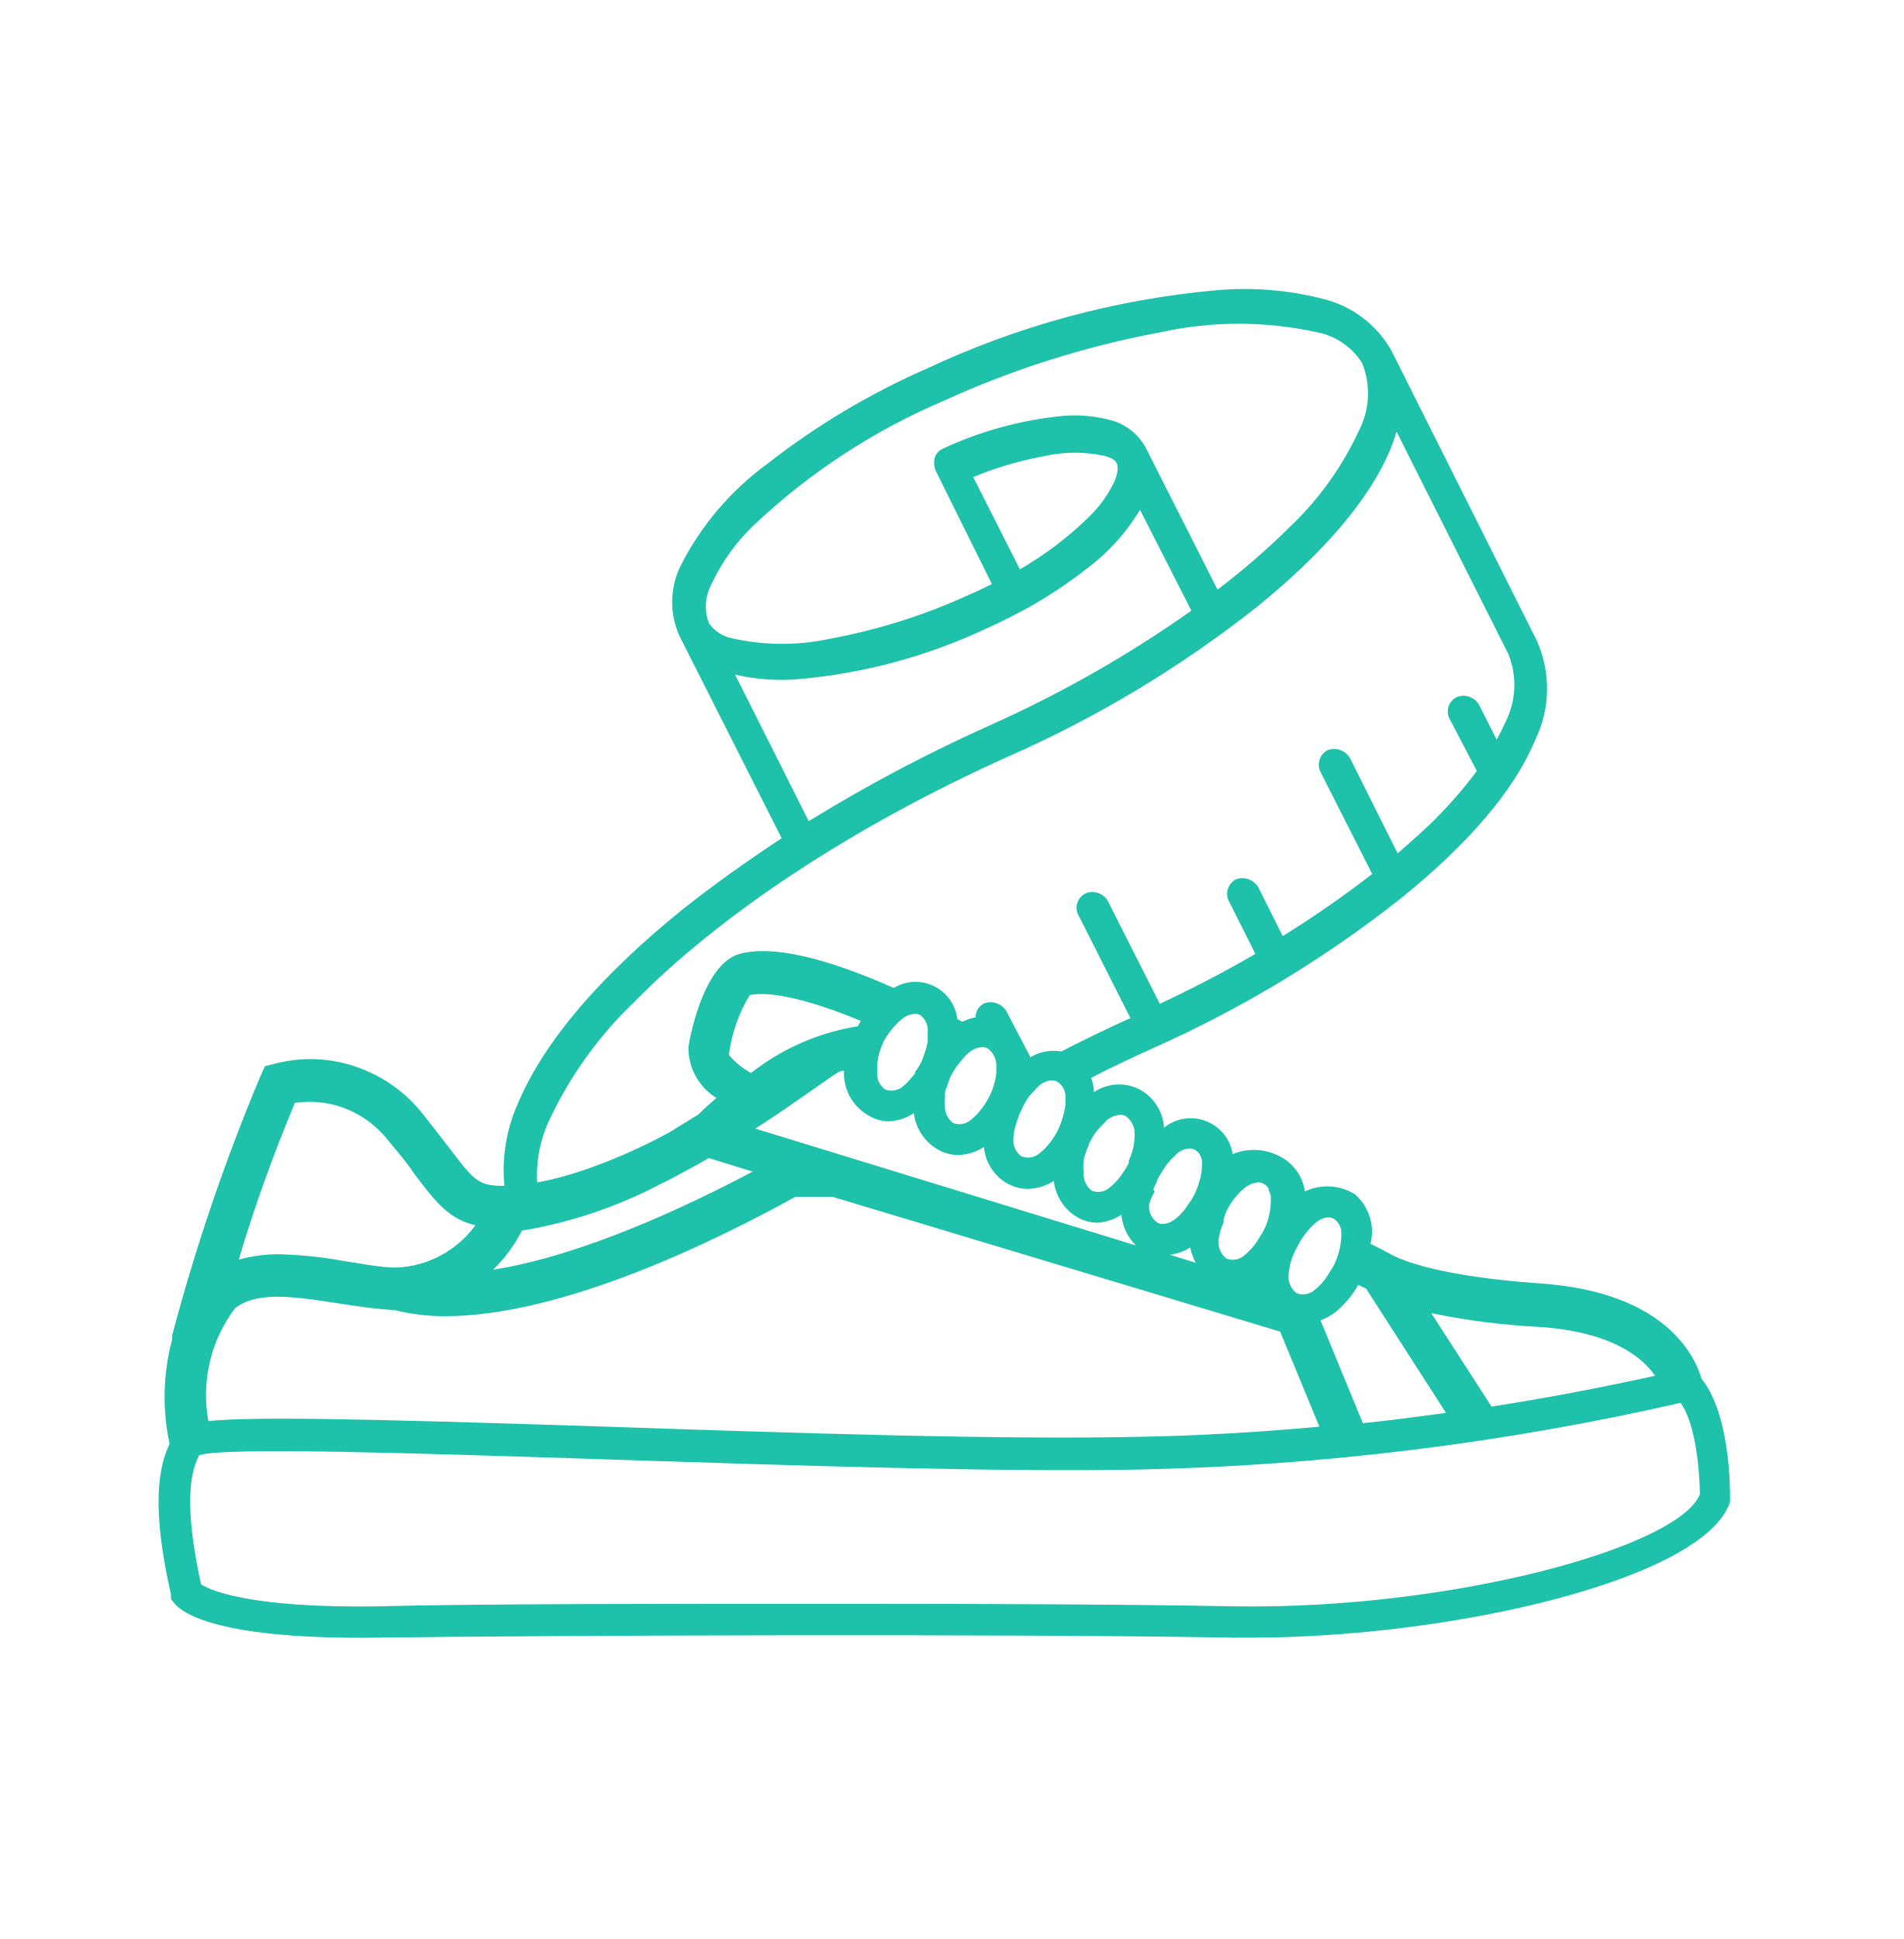
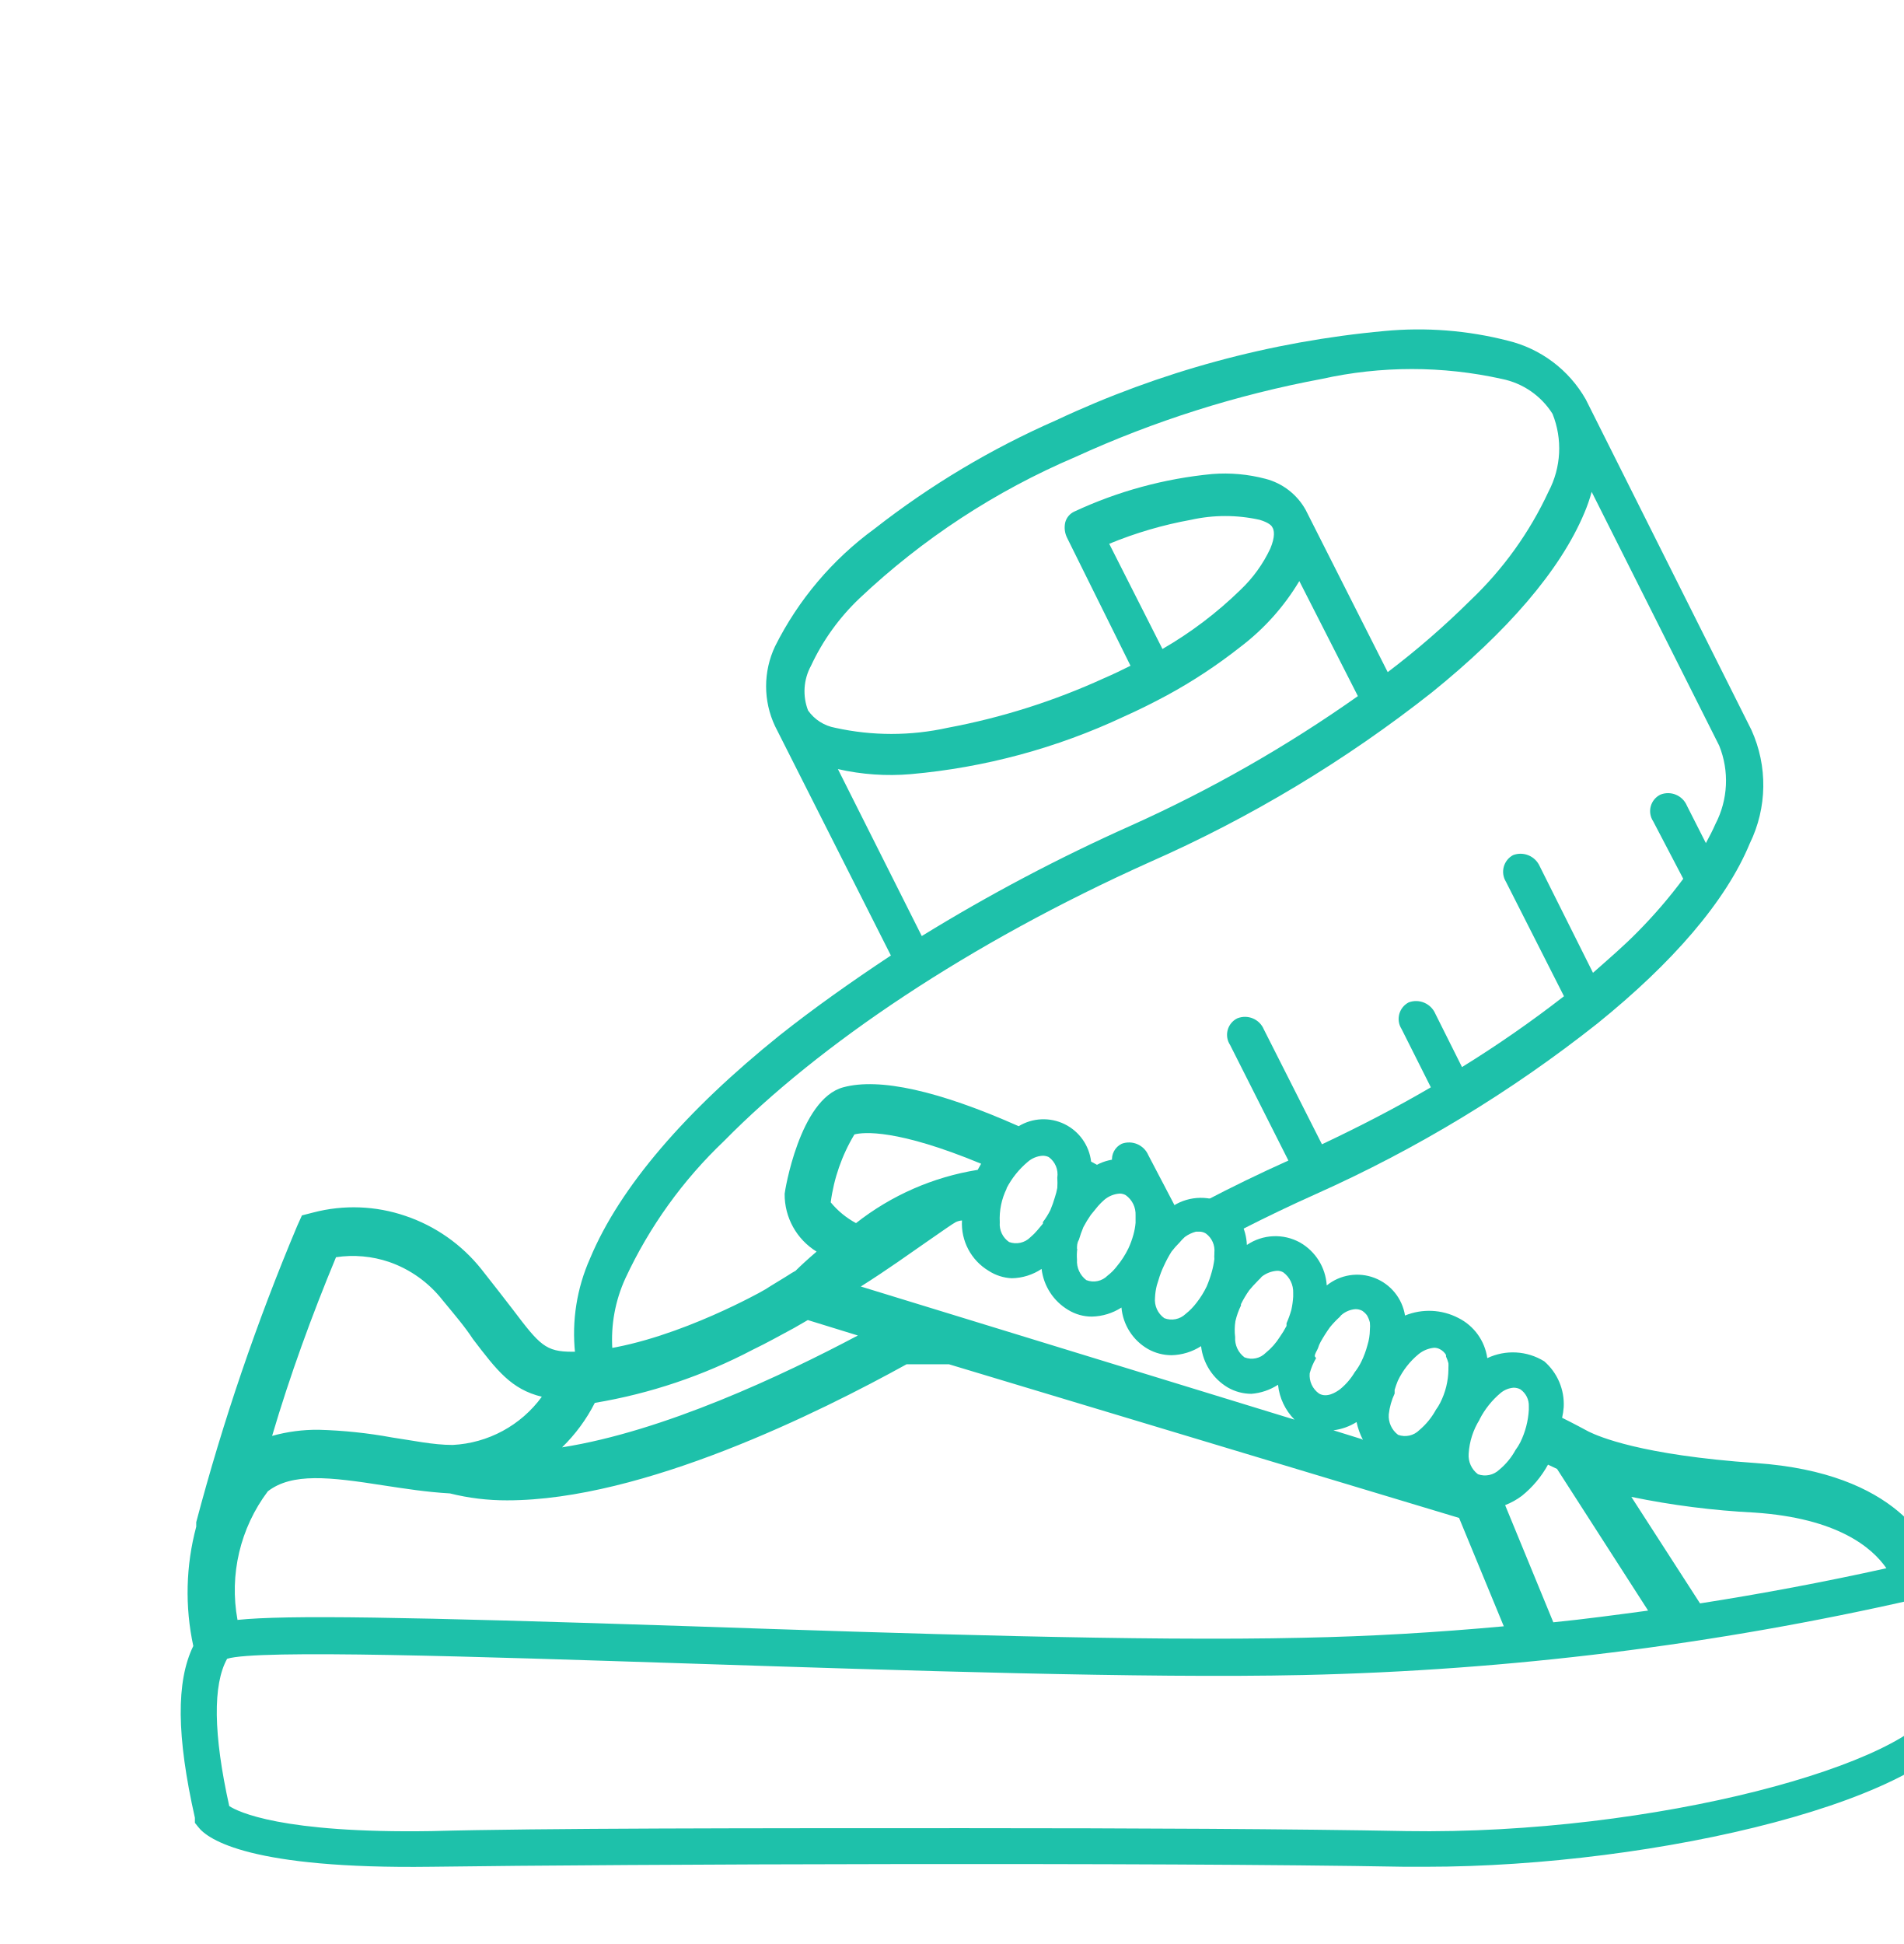
- <svg xmlns="http://www.w3.org/2000/svg" id="Layer_1" data-name="Layer 1" viewBox="0 0 81.5 83">
+ <svg xmlns="http://www.w3.org/2000/svg" id="Layer_1" data-name="Layer 1" viewBox="0 0 71.5 73">
  <defs>
    <style>.cls-1{fill:#1ec1aa;}</style>
  </defs>
  <path class="cls-1" d="M23,50.68A5.52,5.52,0,0,1,23.49,48a17,17,0,0,1,3.7-5.15c3.57-3.63,9.2-7.43,16-10.48A49,49,0,0,0,53.78,26c2.81-2.27,4.82-4.57,5.73-6.75a6,6,0,0,0,.27-.78L64.57,28a3.52,3.52,0,0,1-.14,2.94c-.1.23-.23.48-.36.72l-.71-1.4a.77.77,0,0,0-1-.42.69.69,0,0,0-.27,1L63.22,33a18.62,18.62,0,0,1-1.72,2c-.5.51-1.07,1-1.67,1.53l-2-4a.79.79,0,0,0-1-.42.71.71,0,0,0-.27,1l2.18,4.3a43.33,43.33,0,0,1-3.83,2.66l-1-2a.79.79,0,0,0-1-.43.7.7,0,0,0-.27,1l1.1,2.19c-1.28.75-2.65,1.46-4.09,2.14l-2.18-4.31a.77.77,0,0,0-1-.42.69.69,0,0,0-.27,1l2.19,4.34c-1.09.49-2.14,1-3.17,1.54a1.71,1.71,0,0,1,.7.2,1.73,1.73,0,0,1,.74.84c.9-.46,1.82-.9,2.78-1.33A49.66,49.66,0,0,0,60,38.43c2.81-2.27,4.82-4.58,5.72-6.76a5,5,0,0,0,.06-4.26L59.56,15a4.62,4.62,0,0,0-2.94-2.21A13.53,13.53,0,0,0,52,12.43a36.9,36.9,0,0,0-12.33,3.35,31.79,31.79,0,0,0-6.83,4.08,12.25,12.25,0,0,0-3.73,4.41,3.51,3.51,0,0,0,0,3h0l4.35,8.61c-1.51,1-2.92,2-4.18,3-3.51,2.82-6,5.69-7.12,8.38a6.94,6.94,0,0,0-.56,3.56A8.6,8.6,0,0,0,23,50.68Zm7.35-24A2,2,0,0,1,30.46,25a8.36,8.36,0,0,1,1.82-2.53,27.49,27.49,0,0,1,8.11-5.31,39.81,39.81,0,0,1,9.25-2.93,15.59,15.59,0,0,1,6.77,0,2.93,2.93,0,0,1,1.9,1.31v0a3.48,3.48,0,0,1-.15,2.92,13.43,13.43,0,0,1-2.93,4.08,31,31,0,0,1-3.11,2.7l-3.08-6.09h0a2.42,2.42,0,0,0-1.51-1.17,6,6,0,0,0-2-.18,15.78,15.78,0,0,0-5.18,1.41.62.62,0,0,0-.34.4.87.87,0,0,0,.07.59L42.46,25c-.32.16-.65.32-1,.47a25.27,25.27,0,0,1-5.87,1.86,9.77,9.77,0,0,1-4.22,0A1.59,1.59,0,0,1,30.35,26.68ZM47.71,20.6a5.16,5.16,0,0,1-1.12,1.55,14.79,14.79,0,0,1-2.93,2.22l-2-3.95a15.06,15.06,0,0,1,3.07-.9,5.93,5.93,0,0,1,2.58,0c.37.11.46.24.47.27h0C47.86,19.9,47.9,20.15,47.71,20.6ZM31.47,28.88a8.86,8.86,0,0,0,2.74.19,23.76,23.76,0,0,0,8-2.16c.56-.25,1.1-.52,1.62-.8l0,0a19.41,19.41,0,0,0,2.76-1.82,8.7,8.7,0,0,0,2.21-2.47L51,26.14A50.94,50.94,0,0,1,42.48,31a67.27,67.27,0,0,0-7.86,4.15Z" />
  <path class="cls-1" d="M43.9,45.41a1.67,1.67,0,0,1,.23-.12l-1-1.91a.79.79,0,0,0-1-.43.65.65,0,0,0-.36.68,1.65,1.65,0,0,1,1.07.16A2,2,0,0,1,43.9,45.41Z" />
  <path class="cls-1" d="M52.77,49.4a1.82,1.82,0,0,0-2.94-1.13,2,2,0,0,0-1-1.61,1.91,1.91,0,0,0-2,.09A2,2,0,0,0,46,45.2a1.94,1.94,0,0,0-2.05.16,2,2,0,0,0-1-1.62,1.87,1.87,0,0,0-1.75,0l-.22-.12a1.8,1.8,0,0,0-2.72-1.33c-3-1.33-5.23-1.83-6.59-1.46-1.64.44-2.2,3.93-2.2,4A2.52,2.52,0,0,0,30.67,47c-.34.29-.61.54-.79.72l-.14.08c-.34.22-.69.42-1,.62l-.25.14c-.56.3-4.18,2.22-7,2.2-1,0-1.22-.25-2.24-1.6-.32-.41-.7-.91-1.17-1.5a6.17,6.17,0,0,0-2.85-2,6,6,0,0,0-3.46-.13l-.43.11-.18.4A84.21,84.21,0,0,0,7.37,57.16c0,.05,0,.11,0,.17h0a9.55,9.55,0,0,0-.11,4.48c-.65,1.33-.63,3.39.06,6.45l0,.19.12.15c.37.49,2,1.59,8.75,1.5,7.24-.1,27.19-.17,36.57,0h.8c8.62,0,19.41-2.5,20.5-5.81l0-.27c0-.61-.06-3.57-1.22-5-.29-1-1.57-3.71-6.89-4.08-4.33-.3-5.91-1-6.28-1.18,0,0-.63-.34-1-.52a2.76,2.76,0,0,0,.06-.4,2.13,2.13,0,0,0-.73-1.72A2.24,2.24,0,0,0,55.86,51a2,2,0,0,0-1.09-1.51A2.39,2.39,0,0,0,52.77,49.4ZM65.9,56.8c3.11.21,4.41,1.31,4.95,2.09q-3.48.77-7,1.32l-2.58-4A30.46,30.46,0,0,0,65.9,56.8ZM58.14,55l.34.16,3.42,5.32c-1.19.16-2.37.32-3.56.44l-1.81-4.4a2.63,2.63,0,0,0,.63-.35A3.94,3.94,0,0,0,58.14,55Zm-2.57-1.7a3.21,3.21,0,0,1,.8-1l0,0h0a.87.87,0,0,1,.48-.19.54.54,0,0,1,.25.06.74.74,0,0,1,.32.64s0,.09,0,.13a3.17,3.17,0,0,1-.32,1.22h0a2,2,0,0,1-.18.29,2.54,2.54,0,0,1-.61.74.78.78,0,0,1-.8.17.88.88,0,0,1-.35-.77A2.72,2.72,0,0,1,55.57,53.31Zm-3.19-1s0-.08,0-.11a3.4,3.4,0,0,1,.12-.34,2.92,2.92,0,0,1,.78-1,1.09,1.09,0,0,1,.59-.24.46.46,0,0,1,.22.06.56.56,0,0,1,.22.21l0,.06a1.52,1.52,0,0,1,.09.25,1.28,1.28,0,0,1,0,.17s0,0,0,.07a2.83,2.83,0,0,1-.31,1.25,1.83,1.83,0,0,1-.16.26,2.67,2.67,0,0,1-.62.76.76.76,0,0,1-.8.18.88.88,0,0,1-.35-.77A2.47,2.47,0,0,1,52.38,52.33Zm-3-1.37c0-.1.08-.2.12-.3a1.22,1.22,0,0,1,.1-.24,5.77,5.77,0,0,1,.35-.55,3.5,3.5,0,0,1,.37-.39l.05-.06,0,0a.91.91,0,0,1,.54-.23.54.54,0,0,1,.25.06.74.74,0,0,1,.18.17,1,1,0,0,1,.11.27.43.43,0,0,0,0,0,1.41,1.41,0,0,1,0,.28v0a2,2,0,0,1-.09.57,3.36,3.36,0,0,1-.23.62h0a2.26,2.26,0,0,1-.25.4,2.42,2.42,0,0,1-.54.63c-.17.13-.51.34-.8.17a.84.84,0,0,1-.35-.76A2.26,2.26,0,0,1,49.43,51Zm1.76,3.11-1.06-.33a2.13,2.13,0,0,0,.87-.31A2.64,2.64,0,0,0,51.19,54.07ZM46.4,49.61a2.78,2.78,0,0,1,.21-.59.09.09,0,0,1,0-.05,3.76,3.76,0,0,1,.31-.52c.1-.12.19-.22.29-.32s.07-.08.11-.11l.07-.08a1.05,1.05,0,0,1,.57-.22.43.43,0,0,1,.24.06.92.92,0,0,1,.37.77s0,0,0,.06,0,0,0,.08a3.16,3.16,0,0,1-.07.5,3.79,3.79,0,0,1-.18.5,1,1,0,0,0,0,.1,3.45,3.45,0,0,1-.25.41,2.42,2.42,0,0,1-.53.6.74.74,0,0,1-.8.17.88.88,0,0,1-.35-.76A2.11,2.11,0,0,1,46.4,49.61Zm-2.95-1.35.06-.19a3.42,3.42,0,0,1,.21-.55h0A4.38,4.38,0,0,1,44,47a3.45,3.45,0,0,1,.3-.34,2,2,0,0,1,.2-.21h0a1.25,1.25,0,0,1,.42-.2l.12,0a.45.45,0,0,1,.25.07.79.79,0,0,1,.32.72.43.43,0,0,1,0,.05,1,1,0,0,0,0,.19,3.28,3.28,0,0,1-.1.49,4.37,4.37,0,0,1-.19.54h0a3.32,3.32,0,0,1-.38.61h0a2.34,2.34,0,0,1-.41.42.76.76,0,0,1-.8.16.84.84,0,0,1-.35-.77A2.22,2.22,0,0,1,43.45,48.26Zm-3-1.36h0c0-.11,0-.23.07-.34a4.59,4.59,0,0,1,.17-.48,4.34,4.34,0,0,1,.28-.46l.27-.33a2.49,2.49,0,0,1,.23-.23,1,1,0,0,1,.59-.24.46.46,0,0,1,.22.06.88.88,0,0,1,.37.76c0,.08,0,.18,0,.28a2.41,2.41,0,0,1-.08.44,3.24,3.24,0,0,1-.19.52,3.31,3.31,0,0,1-.44.68,1.82,1.82,0,0,1-.34.34.74.74,0,0,1-.8.17.89.89,0,0,1-.35-.77A1.94,1.94,0,0,1,40.46,46.9Zm-2.65-2.27a3.26,3.26,0,0,1,.8-1,.94.94,0,0,1,.55-.23.52.52,0,0,1,.24.05.8.8,0,0,1,.32.77,3,3,0,0,1,0,.39,2.58,2.58,0,0,1-.09.35,4.59,4.59,0,0,1-.17.48v0h0a2.86,2.86,0,0,1-.28.45l0,.06-.21.25a2.12,2.12,0,0,1-.26.26.76.76,0,0,1-.8.18.81.81,0,0,1-.35-.74h0A2.55,2.55,0,0,1,37.81,44.63ZM38,48a2.08,2.08,0,0,0,1.12-.35,2.08,2.08,0,0,0,1,1.54h0a1.69,1.69,0,0,0,.89.25,2.14,2.14,0,0,0,1.11-.34,2,2,0,0,0,1,1.56,1.81,1.81,0,0,0,.88.23,2.14,2.14,0,0,0,1.11-.34,2.08,2.08,0,0,0,1,1.55,1.78,1.78,0,0,0,.89.24A2.14,2.14,0,0,0,48,52a2.18,2.18,0,0,0,.62,1.31l-16.29-5c1-.63,1.83-1.23,2.48-1.68s.93-.65,1.09-.74a.7.7,0,0,1,.23-.06s0,0,0,0a2.07,2.07,0,0,0,1,1.89A1.74,1.74,0,0,0,38,48ZM32.09,42.6c.34-.09,1.6-.21,4.76,1.1l-.13.23a9.92,9.92,0,0,0-4.57,2,3.21,3.21,0,0,1-.95-.78A6.62,6.62,0,0,1,32.09,42.6ZM22.34,52.68a19.76,19.76,0,0,0,5.94-2c.52-.25,1-.52,1.54-.81l.52-.3,1.88.58c-2.83,1.5-7.29,3.6-11.11,4.2A6.33,6.33,0,0,0,22.34,52.68Zm-9.72-5.47a4.25,4.25,0,0,1,2,.18,4.37,4.37,0,0,1,2,1.43c.47.57.84,1,1.14,1.46.9,1.18,1.44,1.89,2.59,2.17A4.42,4.42,0,0,1,17,54.26c-.74,0-1.51-.17-2.27-.28a17.93,17.93,0,0,0-2.76-.29,6.27,6.27,0,0,0-1.75.23C10.89,51.65,11.71,49.4,12.62,47.21ZM10.06,56c.91-.7,2.31-.54,4.35-.22.79.12,1.61.25,2.49.3h0a8.73,8.73,0,0,0,2.15.26c5.1,0,11.74-3.31,15-5.11h1.59L54.8,57l1.68,4.07c-2.52.23-5,.38-7.55.43-6,.14-15-.16-22.94-.43-10.91-.36-15.24-.43-17.07-.24A6.17,6.17,0,0,1,10.06,56ZM52.83,68.76c-4.14-.08-10.32-.11-16.56-.11-8,0-16,0-20.06.11-5.65.09-7.28-.73-7.6-.94-.6-2.7-.62-4.56-.08-5.53,1.12-.36,9.4-.08,17.41.18s17,.56,23,.43a114.94,114.94,0,0,0,23-2.85c.66.88.82,3,.83,3.91C71.88,66.22,62.17,68.91,52.83,68.76Z" />
  <path class="cls-1" d="M53.12,59.23a.08.08,0,0,0,0,0l-.05,0Z" />
</svg>
